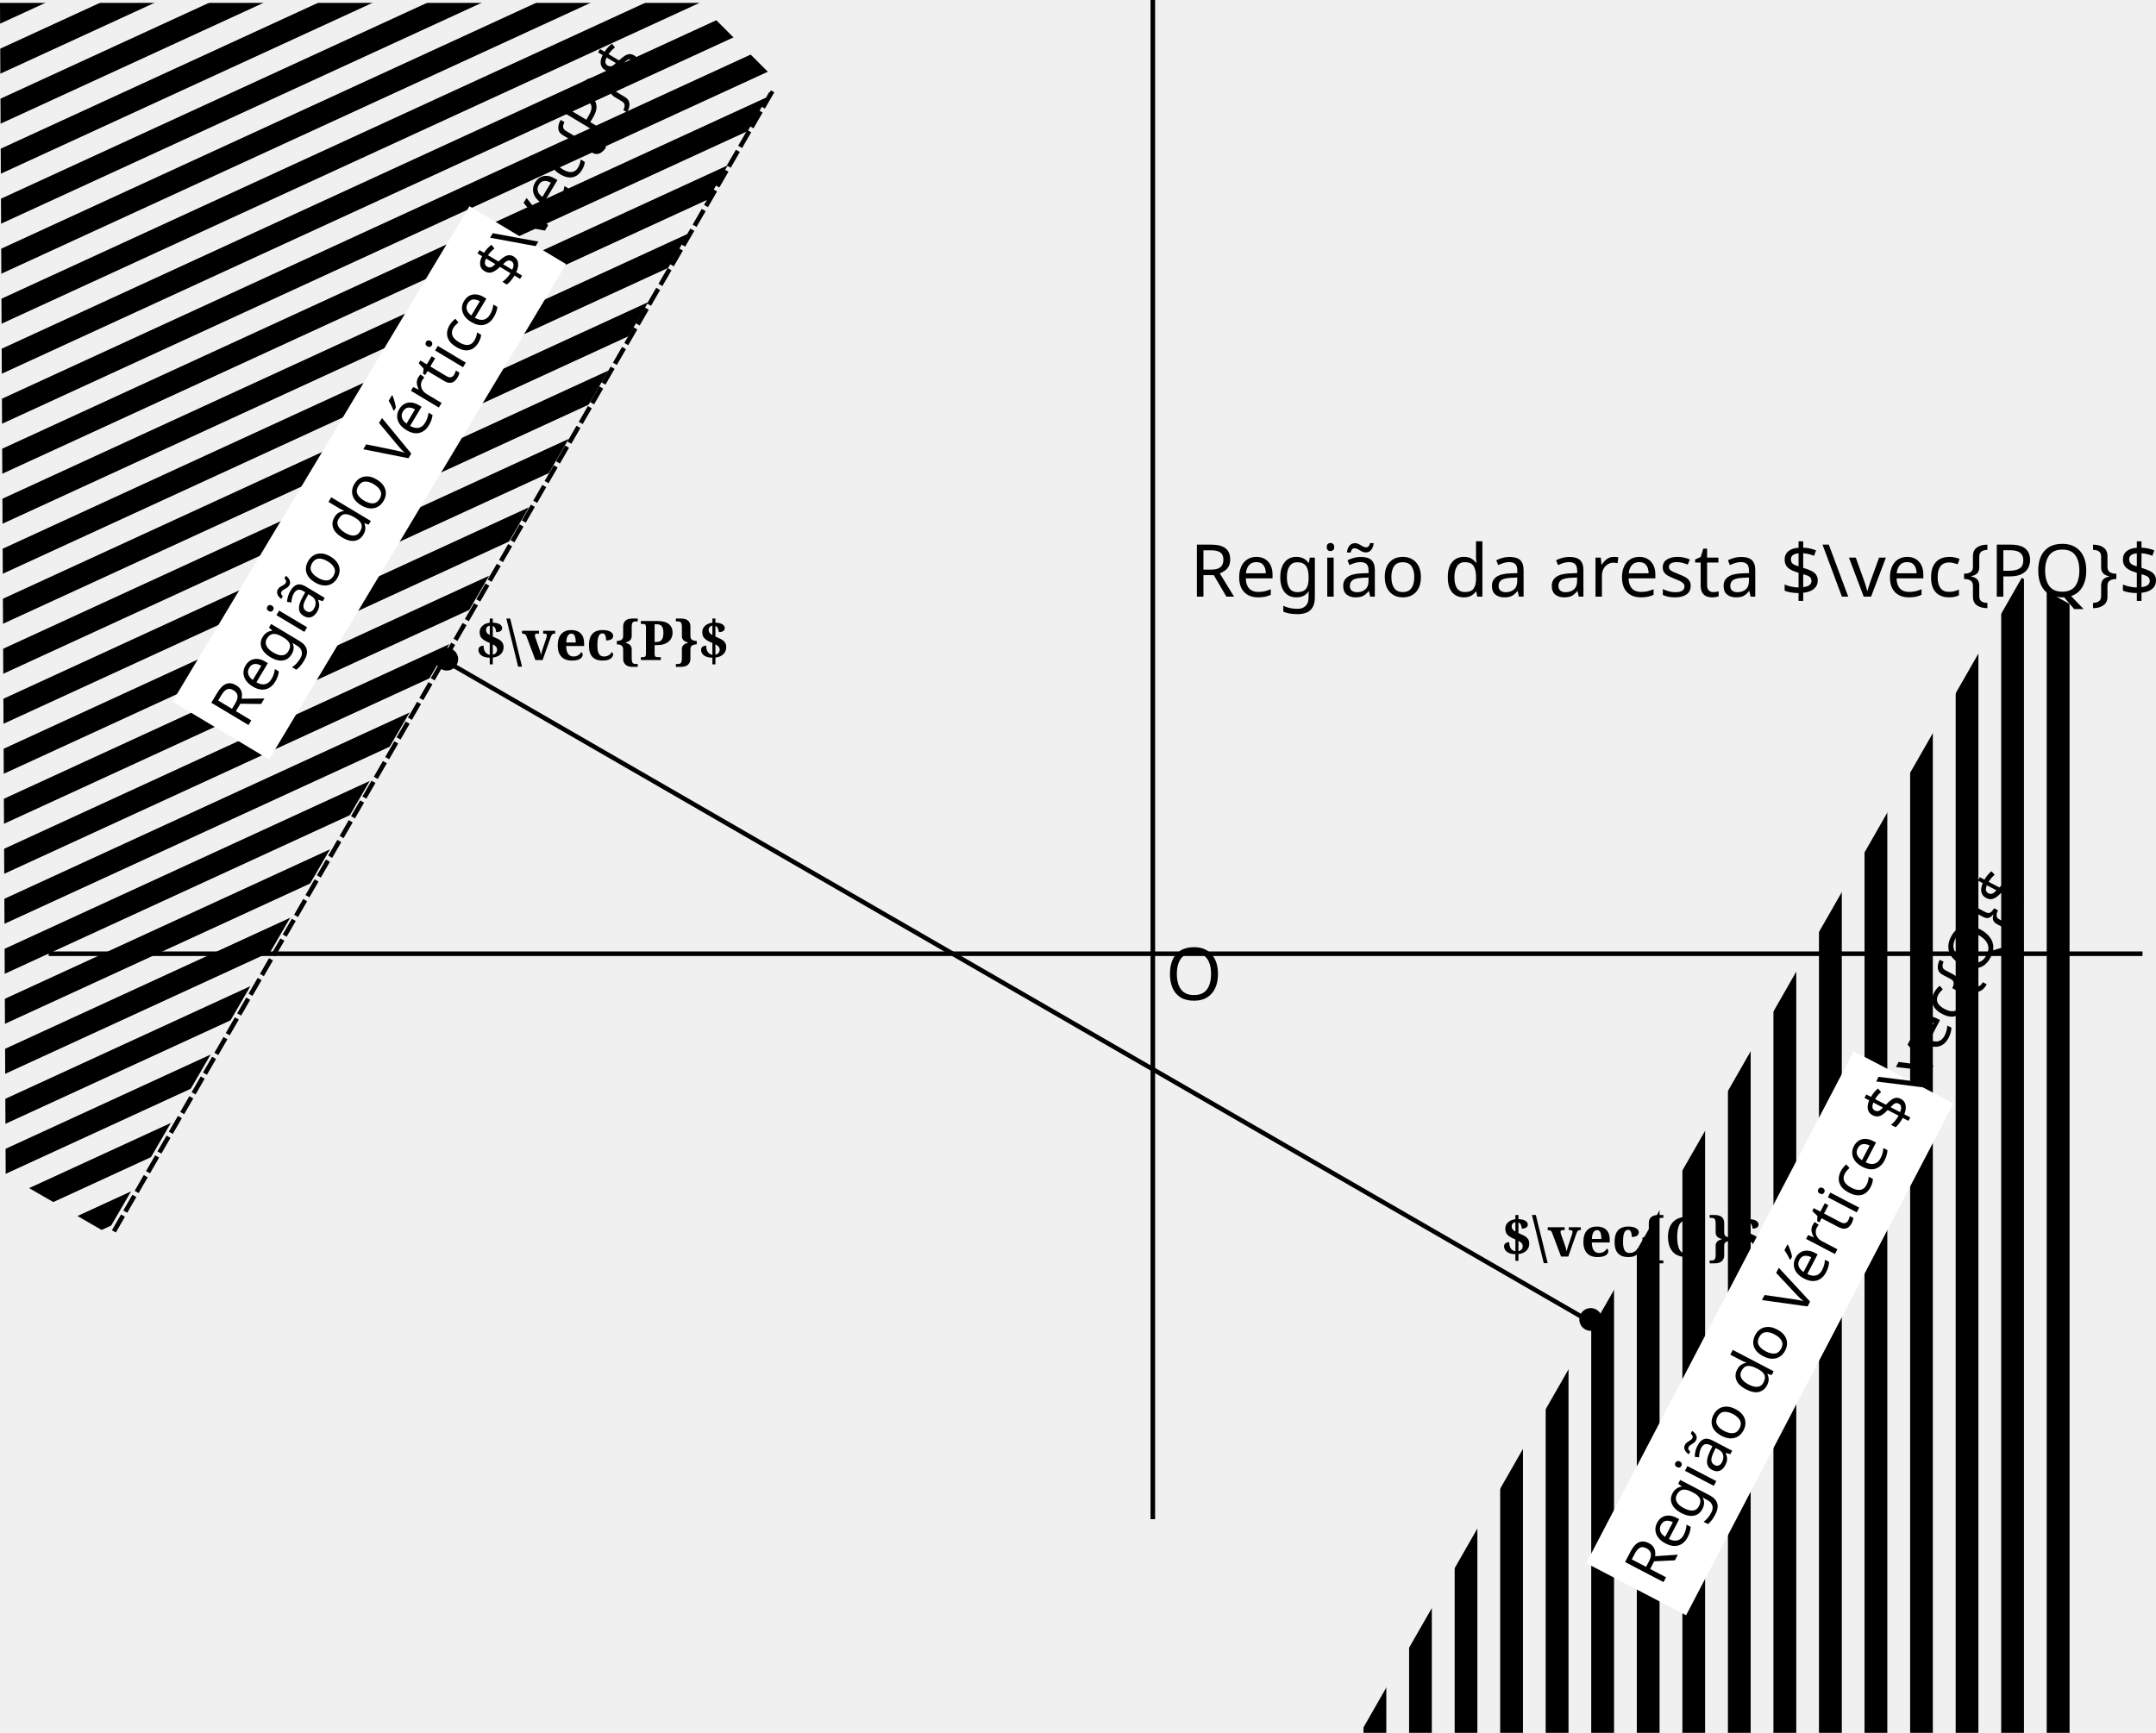
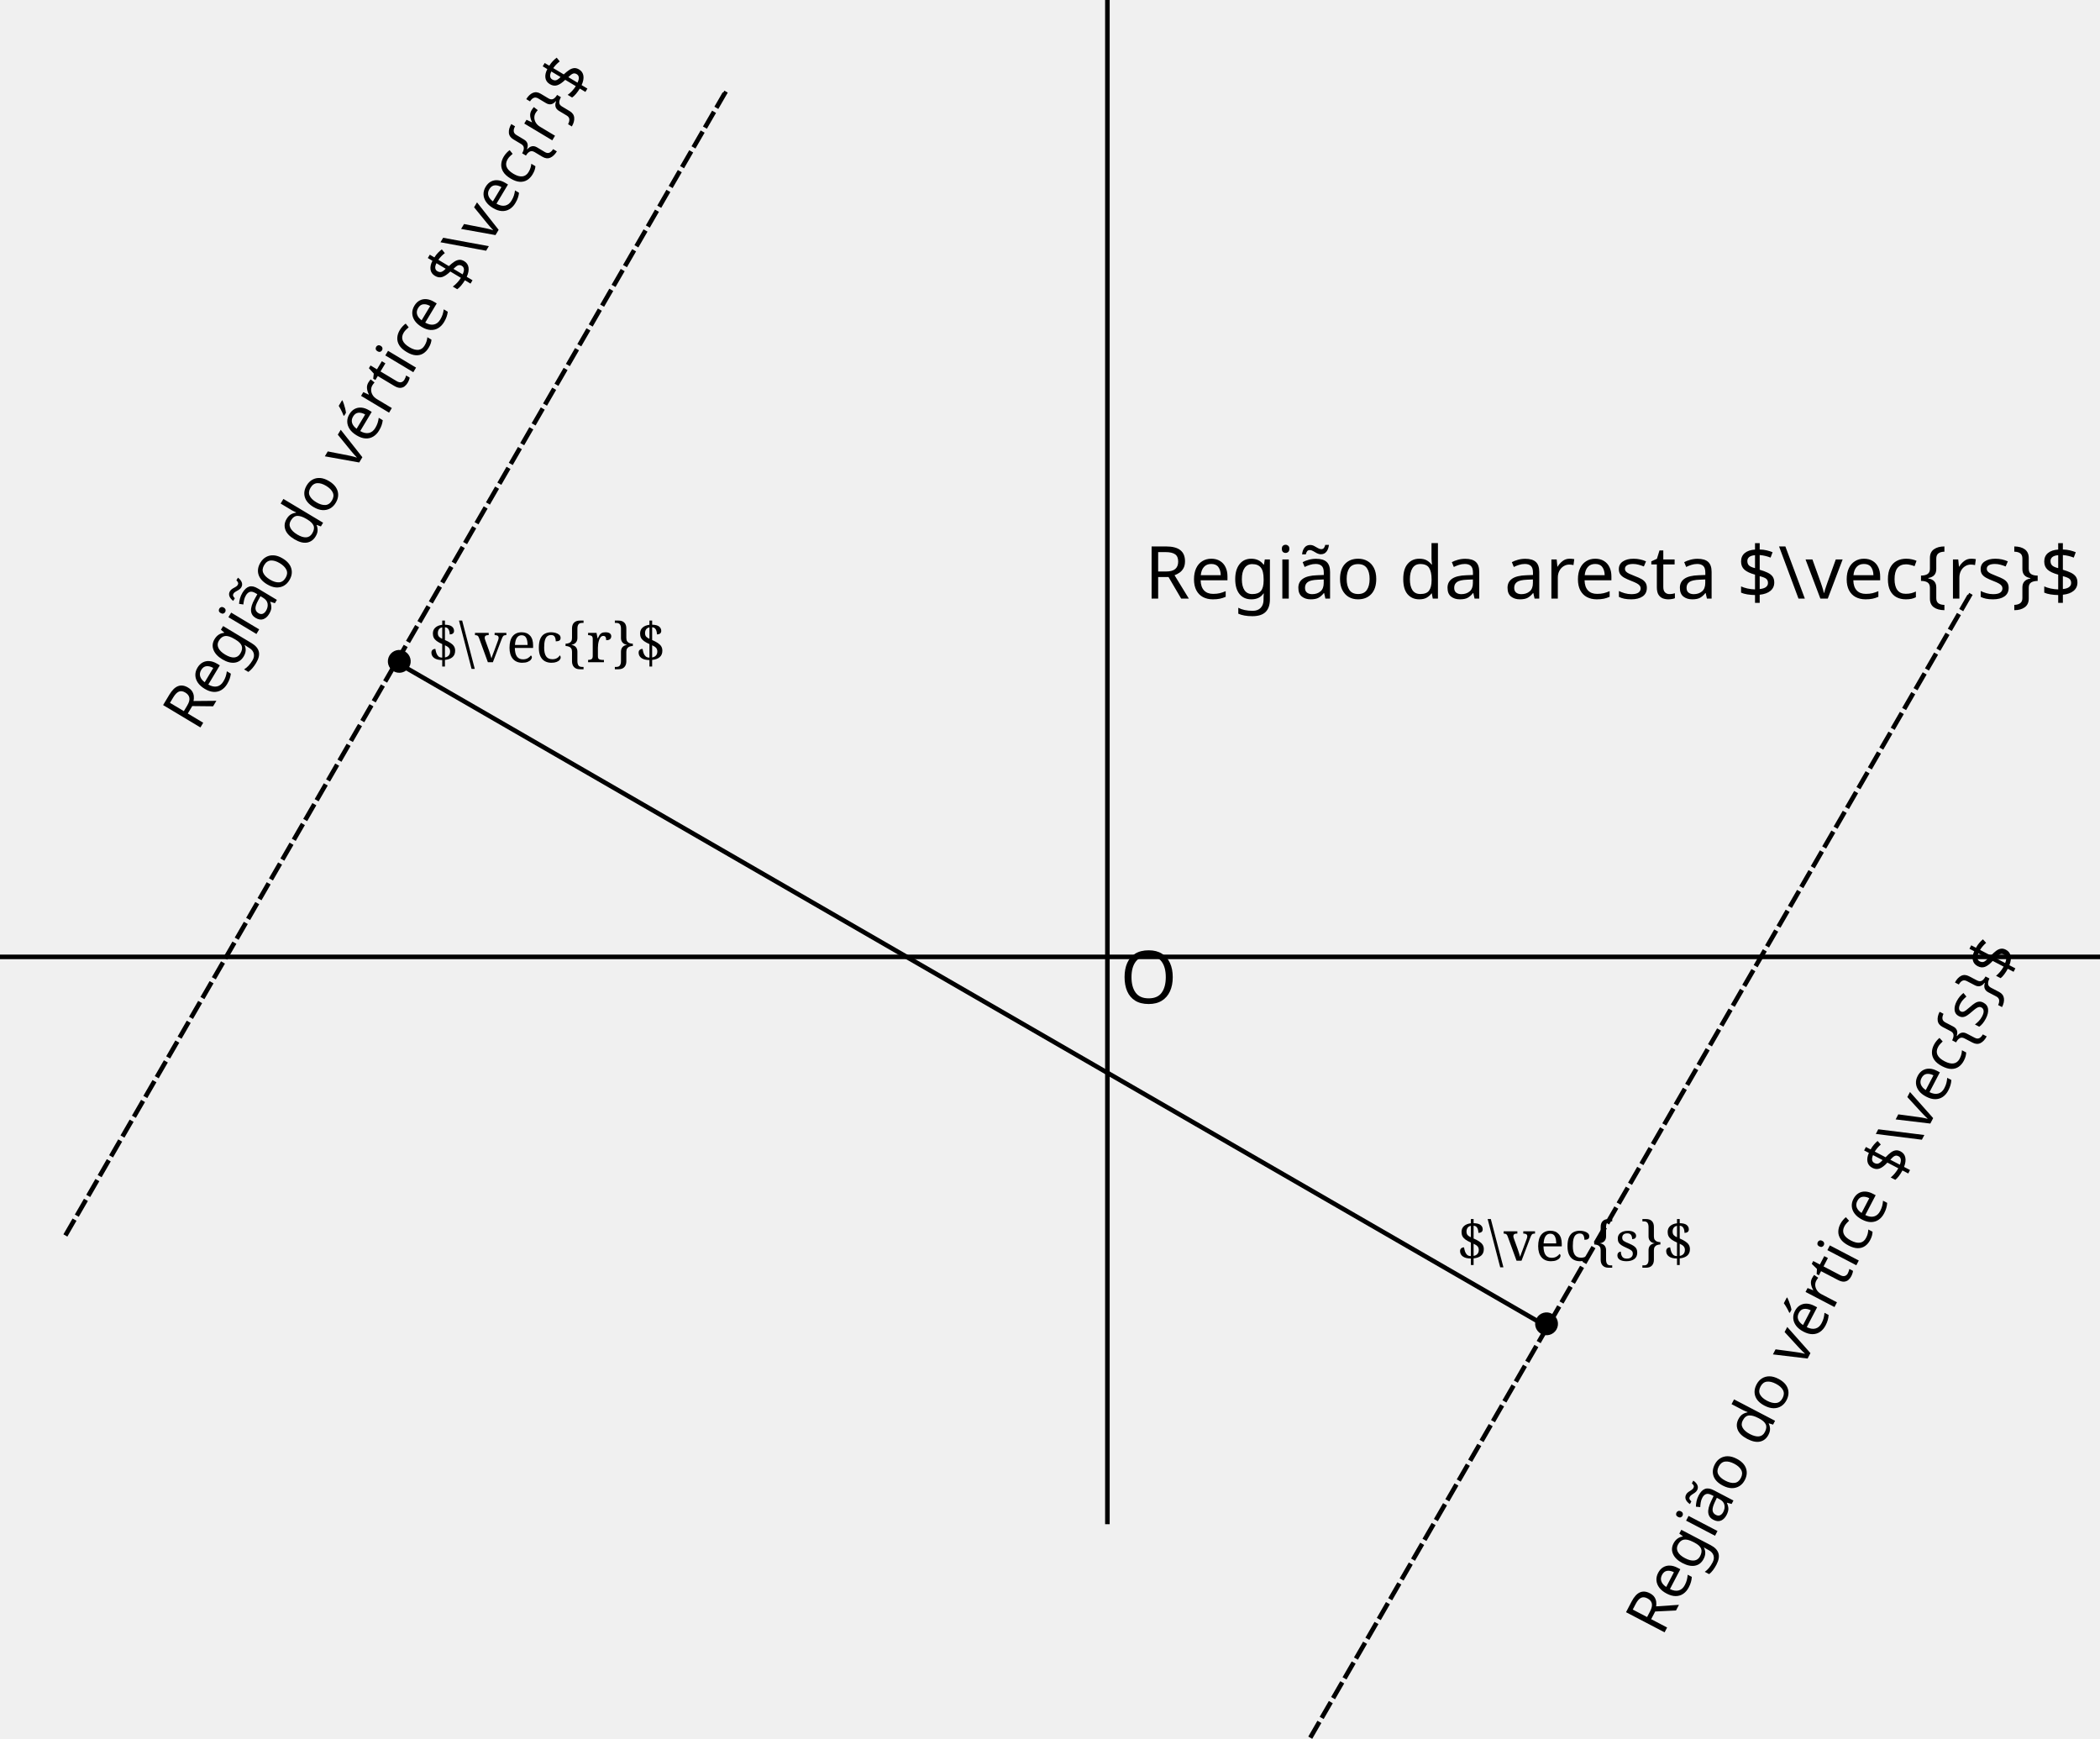
- <svg xmlns="http://www.w3.org/2000/svg" xmlns:xlink="http://www.w3.org/1999/xlink" width="946.709" height="761.085" viewBox="0 0 946.709 761.085" version="1.1" id="svg60">
+ <svg xmlns="http://www.w3.org/2000/svg" width="919.411" height="761.206" viewBox="0 0 919.411 761.206" version="1.1" id="svg60">
  <defs id="defs64">
-     <pattern xlink:href="#Strips1_1" id="pattern7051" patternTransform="matrix(4.177285,9.085719,-9.085719,4.177285,-1.268243,0)" />
-     <pattern patternUnits="userSpaceOnUse" width="2" height="1" patternTransform="translate(0,0) scale(10,10)" id="Strips1_1">
-       <rect style="fill:black;stroke:none" x="0" y="-0.5" width="1" height="2" id="rect2046" />
-     </pattern>
    <linearGradient id="linearGradient4725">
      <stop style="stop-color:#000000;stop-opacity:1;" offset="0" id="stop4721" />
      <stop style="stop-color:#000000;stop-opacity:0;" offset="1" id="stop4723" />
    </linearGradient>
    <linearGradient id="linearGradient4678">
      <stop style="stop-color:#000000;stop-opacity:1;" offset="0" id="stop4676" />
    </linearGradient>
  </defs>
  <style id="style2">
    .label-vertex { font: bold 24px serif; fill: black; }
    .label-region { font: italic 28px sans-serif; fill: #FFD700; font-weight: bold; }
  </style>
-   <circle cx="314.663" cy="152.64" fill="#000000" id="circle24" r="5" transform="rotate(30)" />
-   <circle cx="894.663" cy="152.64" fill="#000000" id="circle26" r="5" transform="rotate(30)" />
-   <path style="fill:url(#pattern7051);fill-opacity:1;fill-rule:evenodd;stroke-width:4" d="M 46.925,541.54 2.503,515.893 0,1.268 H 306.915 L 341.157,35.511 Z" id="path4610" />
-   <text x="208.912" y="289.897" class="label-vertex" id="text30" style="font-style:normal;font-variant:normal;font-weight:bold;font-stretch:normal;font-size:24px;line-height:normal;font-family:serif">$\vec{P}$</text>
-   <text x="659.274" y="551.882" class="label-vertex" id="text32" style="font-style:normal;font-variant:normal;font-weight:bold;font-stretch:normal;font-size:24px;line-height:normal;font-family:serif">$\vec{Q}$</text>
-   <g id="g7215" transform="rotate(-59.06329,160.9892,249.9104)">
-     <path style="fill:none;stroke:#000000;stroke-width:2;stroke-dasharray:none;stroke-dashoffset:0;stroke-opacity:1" d="M 0,410.367 H 919.411" id="path1255" transform="rotate(59.06329,142.7821,264.517)" />
-     <rect style="fill:#ffffff;fill-opacity:1;fill-rule:evenodd;stroke:none;stroke-width:5.058;stroke-opacity:1" id="rect7053" width="253.649" height="49.461" x="67.217" y="206.724" ry="0" />
-     <text xml:space="preserve" style="font-size:26.667px;font-family:sans-serif;-inkscape-font-specification:sans-serif;fill:#000000;fill-opacity:1;stroke:none;stroke-width:2.437;stroke-opacity:1" x="72.944" y="240.656" id="text445">
-       <tspan id="tspan443" x="72.944" y="240.656" style="fill:#000000;fill-opacity:1;stroke:none;stroke-opacity:1">Região do Vértice $\vec{P}$</tspan>
-     </text>
-   </g>
-   <g id="g7215-3" transform="rotate(-62.41927,777.8654,-72.72773)">
-     <path style="fill:url(#Strips1_1);fill-opacity:1;fill-rule:evenodd;stroke:none;stroke-width:4;stroke-opacity:1" d="m 598.611,761.085 290.428,-507.297 27.901,15.219 v 492.078 z" id="path7418" transform="rotate(62.41927,778.4995,-73.77439)" />
-     <rect style="fill:#ffffff;fill-opacity:1;fill-rule:evenodd;stroke:none;stroke-width:5.058;stroke-opacity:1" id="rect7053-6" width="253.649" height="49.461" x="67.217" y="206.724" ry="0" />
-     <text xml:space="preserve" style="font-size:26.667px;font-family:sans-serif;-inkscape-font-specification:sans-serif;fill:#000000;fill-opacity:1;stroke:none;stroke-width:2.437;stroke-opacity:1" x="72.944" y="240.656" id="text445-7">
-       <tspan id="tspan443-5" x="72.944" y="240.656" style="fill:#000000;fill-opacity:1;stroke:none;stroke-opacity:1">Região do Vértice $\vec{Q}$</tspan>
-     </text>
-   </g>
-   <path style="fill:none;stroke:#000000;stroke-width:2;stroke-dasharray:none;stroke-dashoffset:0;stroke-opacity:1" d="M 506.209,667.238 V 0" id="path1204" />
-   <text xml:space="preserve" style="font-size:32px;font-family:sans-serif;-inkscape-font-specification:sans-serif;fill:#000000;fill-opacity:1;stroke:none;stroke-width:1;stroke-dasharray:4, 1;stroke-dashoffset:0" x="511.776" y="439.21" id="text419">
-     <tspan id="tspan417" x="511.776" y="439.21">O</tspan>
+   <circle cx="296.151" cy="163.327" fill="#000000" id="circle24" r="5" transform="rotate(30)" />
+   <circle cx="876.151" cy="163.327" fill="#000000" id="circle26" r="5" transform="rotate(30)" />
+   <text x="187.536" y="289.897" class="label-vertex" id="text30" style="font-style:normal;font-variant:normal;font-weight:bold;font-stretch:normal;font-size:24px;line-height:normal;font-family:serif">
+     <tspan style="font-style:normal;font-variant:normal;font-weight:normal;font-stretch:normal;font-family:serif;-inkscape-font-specification:serif" id="tspan2099">$\vec{r}$</tspan>
  </text>
-   <path style="fill:none;stroke:#000000;stroke-width:2;stroke-dasharray:none;stroke-dashoffset:0;stroke-opacity:1" d="M 697.216,579.907 197.28,291.268 196.866,291.986" id="path418" />
-   <path style="fill:none;stroke:#000000;stroke-width:2;stroke-dasharray:8, 2;stroke-dashoffset:0;stroke-opacity:1" d="M 50.002,540.839 338.641,40.902 337.923,40.488" id="path418-3" />
-   <text xml:space="preserve" style="font-size:32px;font-family:sans-serif;-inkscape-font-specification:sans-serif;fill:#000000;fill-opacity:1;fill-rule:evenodd;stroke:none;stroke-width:4;stroke-opacity:1" x="522.453" y="262.057" id="text7430">
-     <tspan id="tspan7428" x="522.453" y="262.057">Região da aresta $\vec{PQ}$</tspan>
+   <text x="637.899" y="551.882" class="label-vertex" id="text32" style="font-style:normal;font-variant:normal;font-weight:bold;font-stretch:normal;font-size:24px;line-height:normal;font-family:serif">
+     <tspan id="tspan2106" x="637.899" y="551.882" style="font-style:normal;font-variant:normal;font-weight:normal;font-stretch:normal;font-family:serif;-inkscape-font-specification:serif">$\vec{s}$</tspan>
+   </text>
+   <path style="fill:none;stroke:#000000;stroke-width:2;stroke-dasharray:none;stroke-dashoffset:0;stroke-opacity:1" d="M 5.8818028e-7,418.887 H 919.411" id="path1255" />
+   <text xml:space="preserve" style="font-size:26.667px;font-family:sans-serif;-inkscape-font-specification:sans-serif;fill:#000000;fill-opacity:1;stroke:none;stroke-width:2.437;stroke-opacity:1" x="-230.628" y="238.974" id="text445" transform="rotate(-59.06329)">
+     <tspan id="tspan443" x="-230.628" y="238.974" style="fill:#000000;fill-opacity:1;stroke:none;stroke-opacity:1">Região do vértice $\vec{r}$</tspan>
+   </text>
+   <text xml:space="preserve" style="font-size:26.667px;font-family:sans-serif;-inkscape-font-specification:sans-serif;fill:#000000;fill-opacity:1;stroke:none;stroke-width:2.437;stroke-opacity:1" x="-298.545" y="976.813" id="text445-7" transform="rotate(-62.41927)">
+     <tspan id="tspan443-5" x="-298.545" y="976.813" style="fill:#000000;fill-opacity:1;stroke:none;stroke-opacity:1">Região do vértice $\vec{s}$</tspan>
+   </text>
+   <path style="fill:none;stroke:#000000;stroke-width:2;stroke-dasharray:none;stroke-dashoffset:0;stroke-opacity:1" d="M 484.833,667.238 V 0" id="path1204" />
+   <text xml:space="preserve" style="font-size:32px;font-family:sans-serif;-inkscape-font-specification:sans-serif;fill:#000000;fill-opacity:1;stroke:none;stroke-width:1;stroke-dasharray:4, 1;stroke-dashoffset:0" x="490.4" y="439.21" id="text419">
+     <tspan id="tspan417" x="490.4" y="439.21">O</tspan>
+   </text>
+   <path style="fill:none;stroke:#000000;stroke-width:2;stroke-dasharray:none;stroke-dashoffset:0;stroke-opacity:1" d="M 675.841,579.907 175.904,291.268 175.49,291.986" id="path418" />
+   <path style="fill:none;stroke:#000000;stroke-width:2;stroke-dasharray:8, 2;stroke-dashoffset:0;stroke-opacity:1" d="M 28.626,540.839 317.265,40.902 l -0.717,-0.414" id="path418-3" />
+   <path style="fill:none;stroke:#000000;stroke-width:2;stroke-dasharray:8, 2;stroke-dashoffset:0;stroke-opacity:1" d="m 573.65,760.707 288.639,-499.937 -0.717,-0.414" id="path418-3-3" />
+   <text xml:space="preserve" style="font-size:32px;font-family:sans-serif;-inkscape-font-specification:sans-serif;fill:#000000;fill-opacity:1;fill-rule:evenodd;stroke:none;stroke-width:4;stroke-opacity:1" x="501.078" y="262.057" id="text7430">
+     <tspan x="501.078" y="262.057" id="tspan2095">Região da aresta $\vec{rs}$</tspan>
  </text>
</svg>
